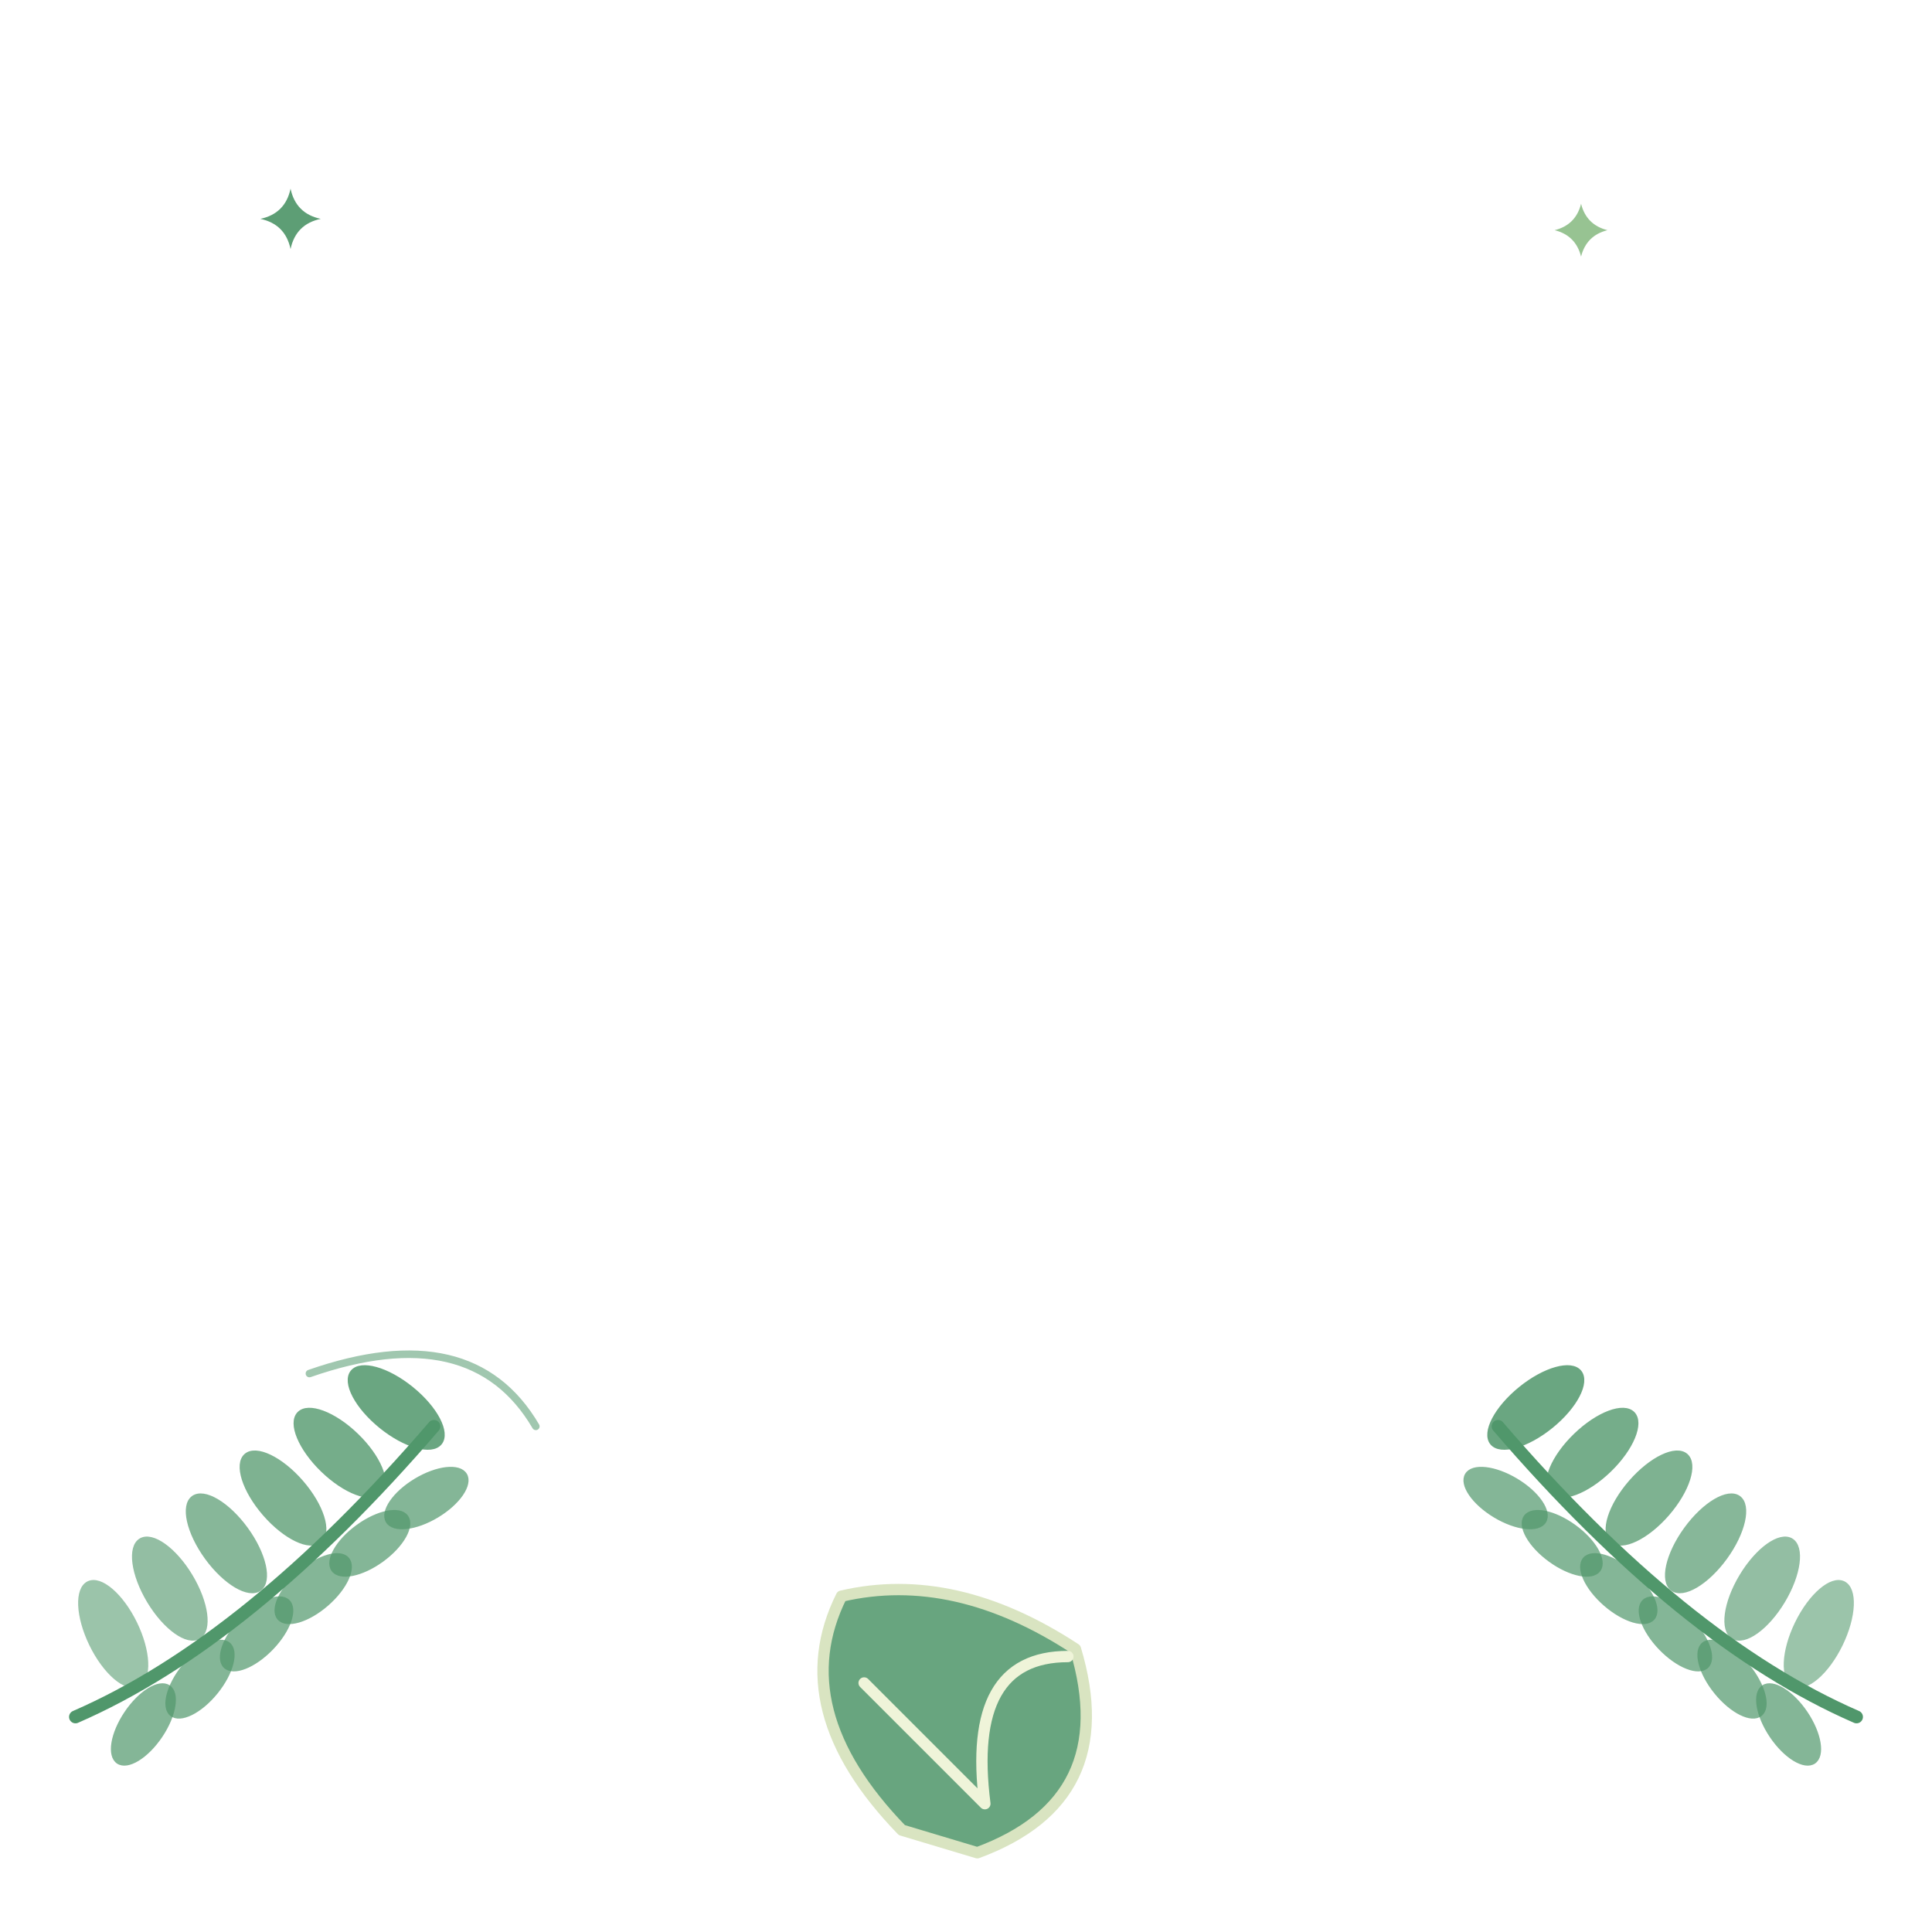
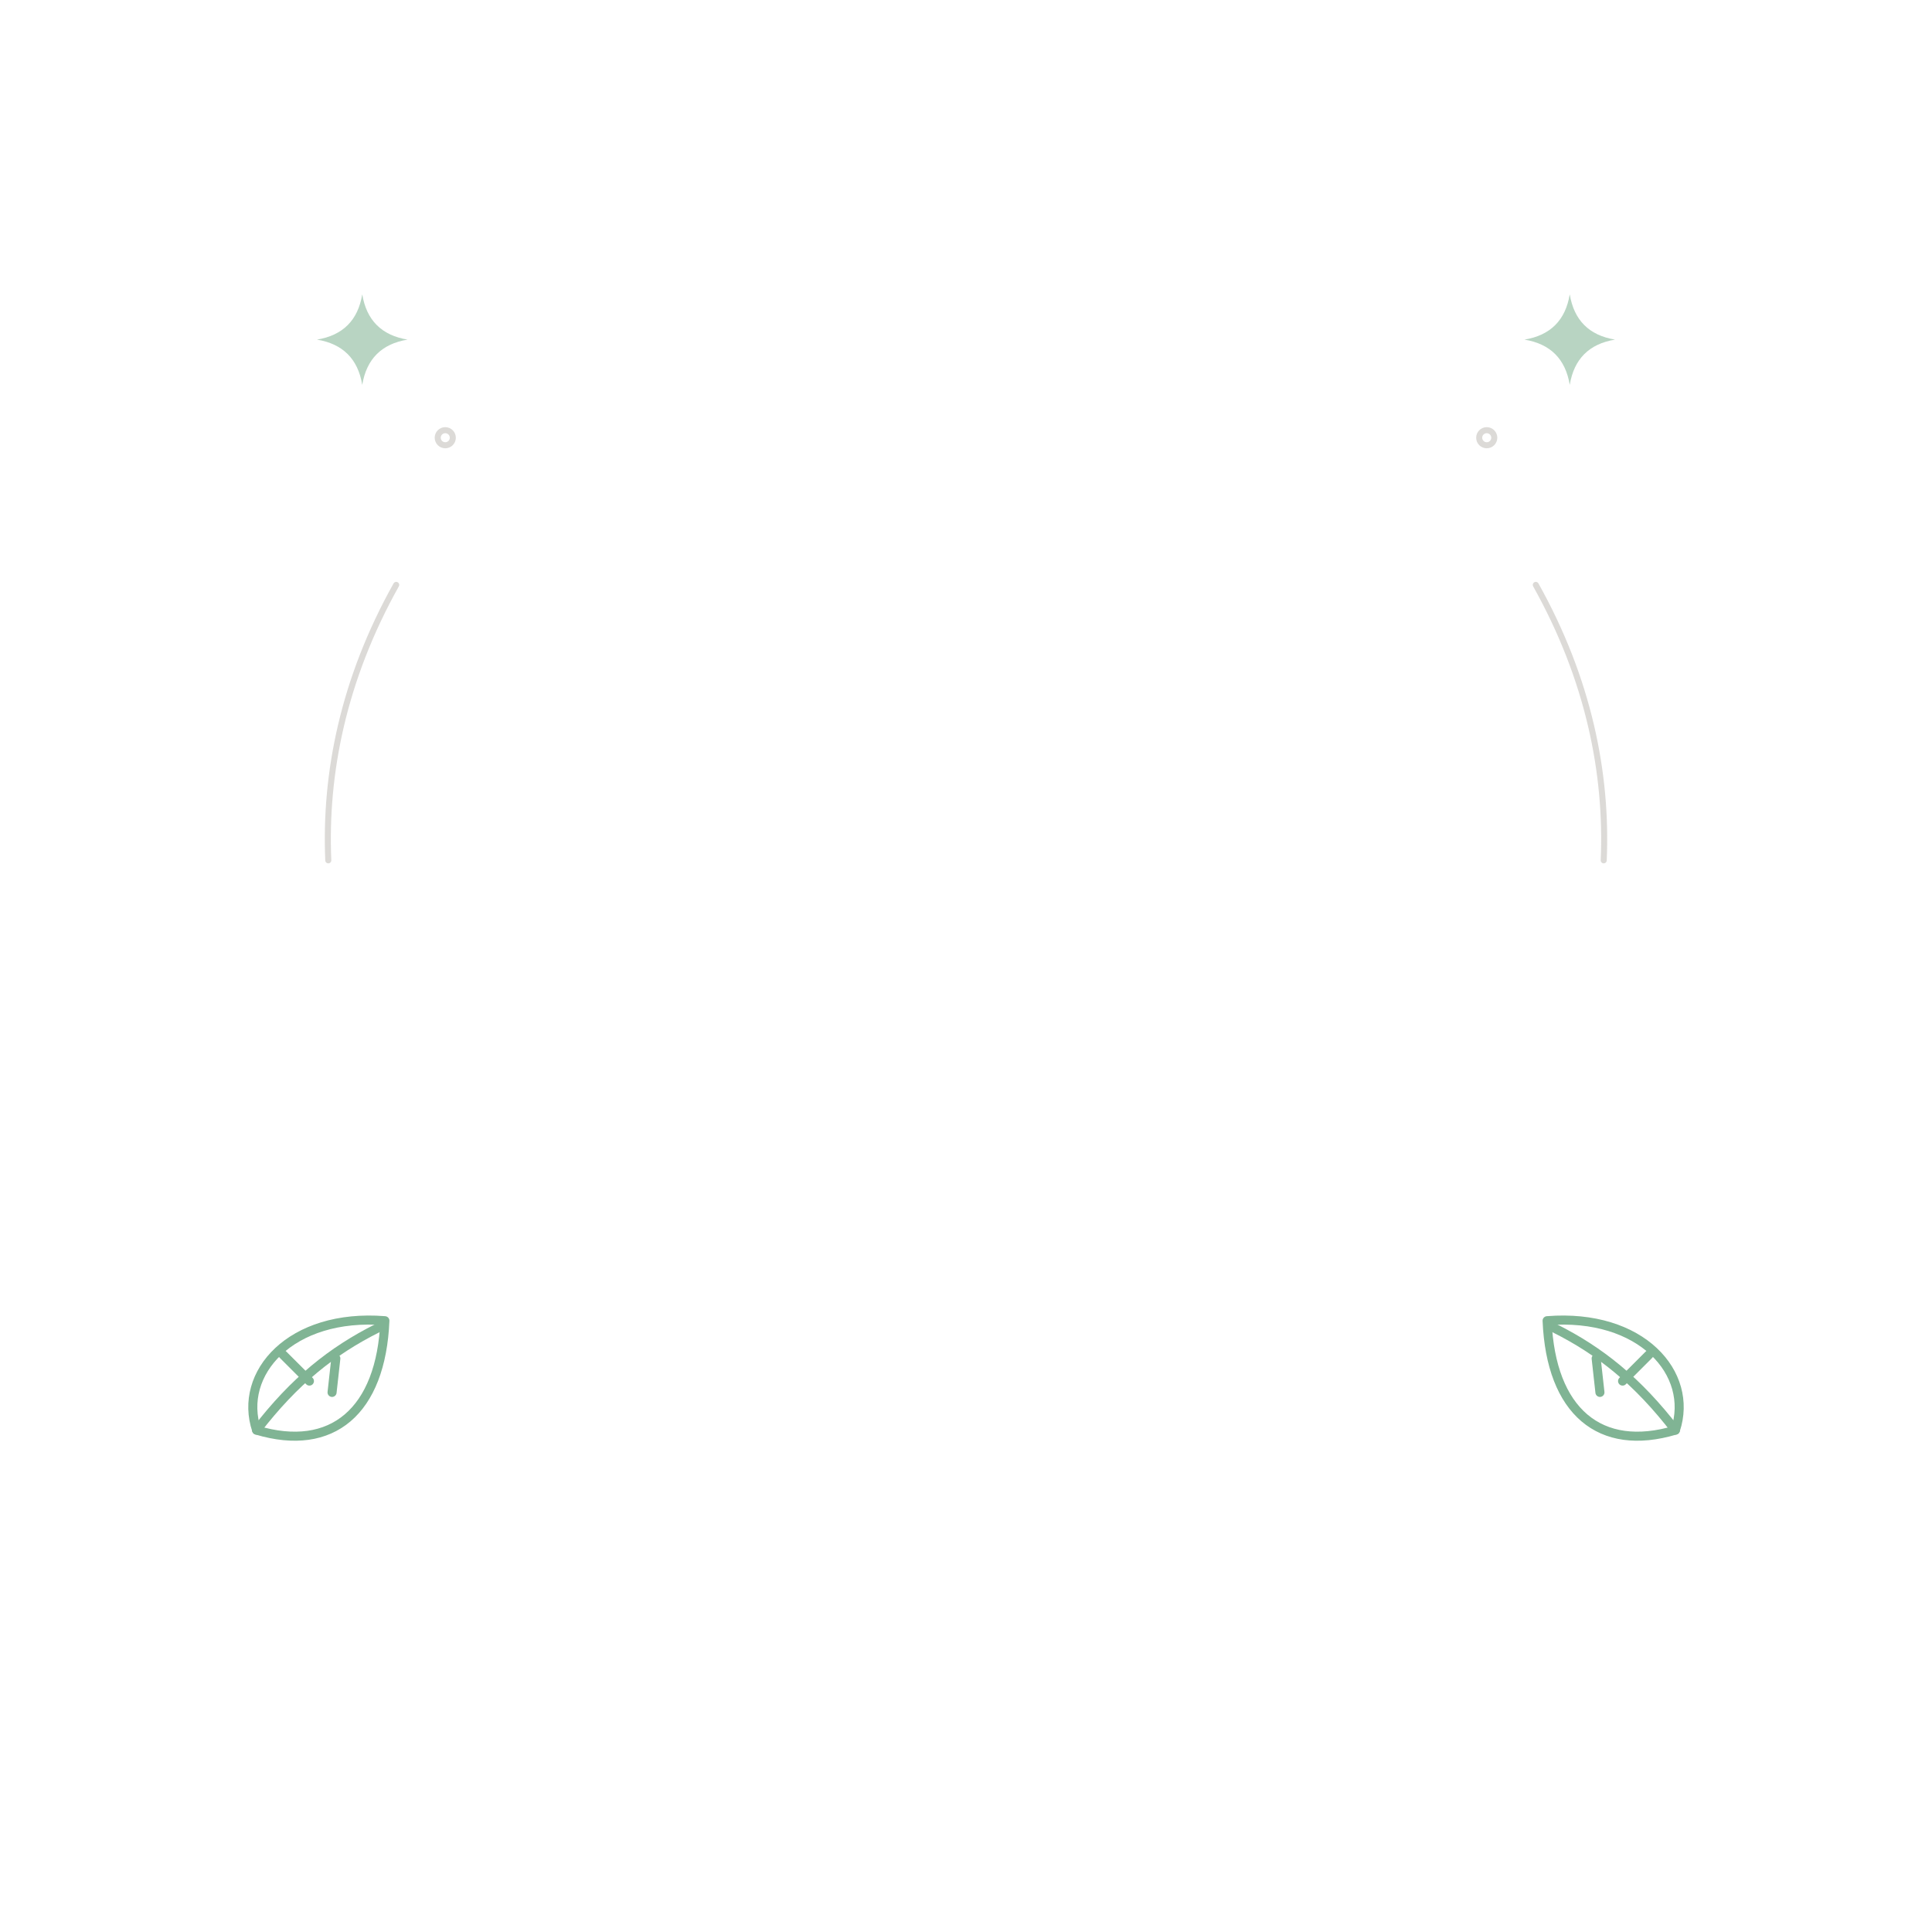
<svg xmlns="http://www.w3.org/2000/svg" viewBox="0 0 512 512" width="512" height="512" fill="none" role="img" aria-label="Día Mundial de los Océanos">
-   <g stroke-linejoin="round" stroke-linecap="round">
-     <g transform="translate(12 0) " fill="#398957" stroke="#398957" opacity=".88">
-       <path d="M8 455 Q54 435 103 378" fill="none" stroke-width="3.4" stroke-linecap="round" />
-       <ellipse cx="18" cy="433" rx="6.5" ry="15" transform="rotate(-26 18 433)" opacity="0.57" />
-       <ellipse cx="26" cy="457" rx="5.5" ry="12" transform="rotate(34 26 457)" opacity=".7" />
-       <ellipse cx="33" cy="421" rx="6.5" ry="15" transform="rotate(-31 33 421)" opacity="0.625" />
-       <ellipse cx="41" cy="445" rx="5.5" ry="12" transform="rotate(39 41 445)" opacity=".7" />
-       <ellipse cx="48" cy="409" rx="6.5" ry="15" transform="rotate(-36 48 409)" opacity="0.68" />
-       <ellipse cx="56" cy="433" rx="5.5" ry="12" transform="rotate(44 56 433)" opacity=".7" />
-       <ellipse cx="63" cy="397" rx="6.5" ry="15" transform="rotate(-41 63 397)" opacity="0.735" />
-       <ellipse cx="71" cy="421" rx="5.5" ry="12" transform="rotate(49 71 421)" opacity=".7" />
-       <ellipse cx="78" cy="385" rx="6.5" ry="15" transform="rotate(-46 78 385)" opacity="0.79" />
-       <ellipse cx="86" cy="409" rx="5.5" ry="12" transform="rotate(54 86 409)" opacity=".7" />
-       <ellipse cx="93" cy="373" rx="6.5" ry="15" transform="rotate(-51 93 373)" opacity="0.845" />
-       <ellipse cx="101" cy="397" rx="5.5" ry="12" transform="rotate(59 101 397)" opacity=".7" />
-     </g>
-     <g transform="translate(500 0) scale(-1 1)" fill="#398957" stroke="#398957" opacity=".88">
-       <path d="M8 455 Q54 435 103 378" fill="none" stroke-width="3.4" stroke-linecap="round" />
-       <ellipse cx="18" cy="433" rx="6.5" ry="15" transform="rotate(-26 18 433)" opacity="0.57" />
-       <ellipse cx="26" cy="457" rx="5.5" ry="12" transform="rotate(34 26 457)" opacity=".7" />
-       <ellipse cx="33" cy="421" rx="6.5" ry="15" transform="rotate(-31 33 421)" opacity="0.625" />
-       <ellipse cx="41" cy="445" rx="5.5" ry="12" transform="rotate(39 41 445)" opacity=".7" />
-       <ellipse cx="48" cy="409" rx="6.5" ry="15" transform="rotate(-36 48 409)" opacity="0.68" />
-       <ellipse cx="56" cy="433" rx="5.5" ry="12" transform="rotate(44 56 433)" opacity=".7" />
-       <ellipse cx="63" cy="397" rx="6.5" ry="15" transform="rotate(-41 63 397)" opacity="0.735" />
-       <ellipse cx="71" cy="421" rx="5.5" ry="12" transform="rotate(49 71 421)" opacity=".7" />
-       <ellipse cx="78" cy="385" rx="6.5" ry="15" transform="rotate(-46 78 385)" opacity="0.79" />
-       <ellipse cx="86" cy="409" rx="5.5" ry="12" transform="rotate(54 86 409)" opacity=".7" />
-       <ellipse cx="93" cy="373" rx="6.5" ry="15" transform="rotate(-51 93 373)" opacity="0.845" />
-       <ellipse cx="101" cy="397" rx="5.5" ry="12" transform="rotate(59 101 397)" opacity=".7" />
-     </g>
-     <path d="M239 485 Q208 453 223 423 Q253 416 285 437 Q297 477 259 491Z" fill="#398957" fill-opacity=".76" stroke="#D9E4C1" stroke-width="3" />
-     <path d="M229 446 L261 478 Q256 439 283 439" fill="none" stroke="#EFF4D9" stroke-width="3" />
-     <path d="M77 50 Q78.4 56.6 85 58 Q78.4 59.4 77 66 Q75.6 59.4 69 58 Q75.6 56.6 77 50Z" fill="#398957" opacity=".82" />
-     <path d="M419 54 Q420.4 59.6 426 61 Q420.4 62.4 419 68 Q417.6 62.4 412 61 Q417.6 59.6 419 54Z" fill="#80B67A" opacity=".82" />
-     <path d="M82 364 Q125 349 142 378" fill="none" stroke="#398957" stroke-width="2" opacity=".48" />
+   <g stroke="#9D998F" stroke-width="1.6" stroke-linecap="round" opacity=".36" fill="none">
+     <path d="M105 155 C91 180 86 205 87 228" />
+     <path d="M407 155 C421 180 426 205 425 228" />
+     <circle cx="118" cy="116" r="2" />
+     <circle cx="394" cy="116" r="2" />
+   </g>
+   <g fill="#398957" opacity=".36">
+     <path d="M96 78 Q97.7 88.3 108 90 Q97.7 91.7 96 102 Q94.3 91.7 84 90 Q94.3 88.3 96 78Z" />
+     <path d="M416 78 Q417.7 88.3 428 90 Q417.7 91.7 416 102 Q414.3 91.7 404 90 Q414.3 88.3 416 78Z" />
+   </g>
+   <g transform="translate(83 366)" color="#398957" stroke="currentColor" stroke-width="2.4" stroke-linecap="round" stroke-linejoin="round" fill="none" opacity=".64">
+     <path d="M-15 13 C-20 -2 -6 -18 19 -16 C18 8 5 19 -15 13Z" />
+     <path d="M-15 13 C-5 0 5 -8 17 -14" />
+     <path d="M-1 0 l-7 -7 M6 -6 l-1 9" />
+   </g>
+   <g transform="translate(429 366) scale(-1 1)" color="#398957" stroke="currentColor" stroke-width="2.4" stroke-linecap="round" stroke-linejoin="round" fill="none" opacity=".64">
+     <path d="M-15 13 C-20 -2 -6 -18 19 -16 C18 8 5 19 -15 13Z" />
+     <path d="M-15 13 C-5 0 5 -8 17 -14" />
+     <path d="M-1 0 l-7 -7 M6 -6 l-1 9" />
  </g>
</svg>
